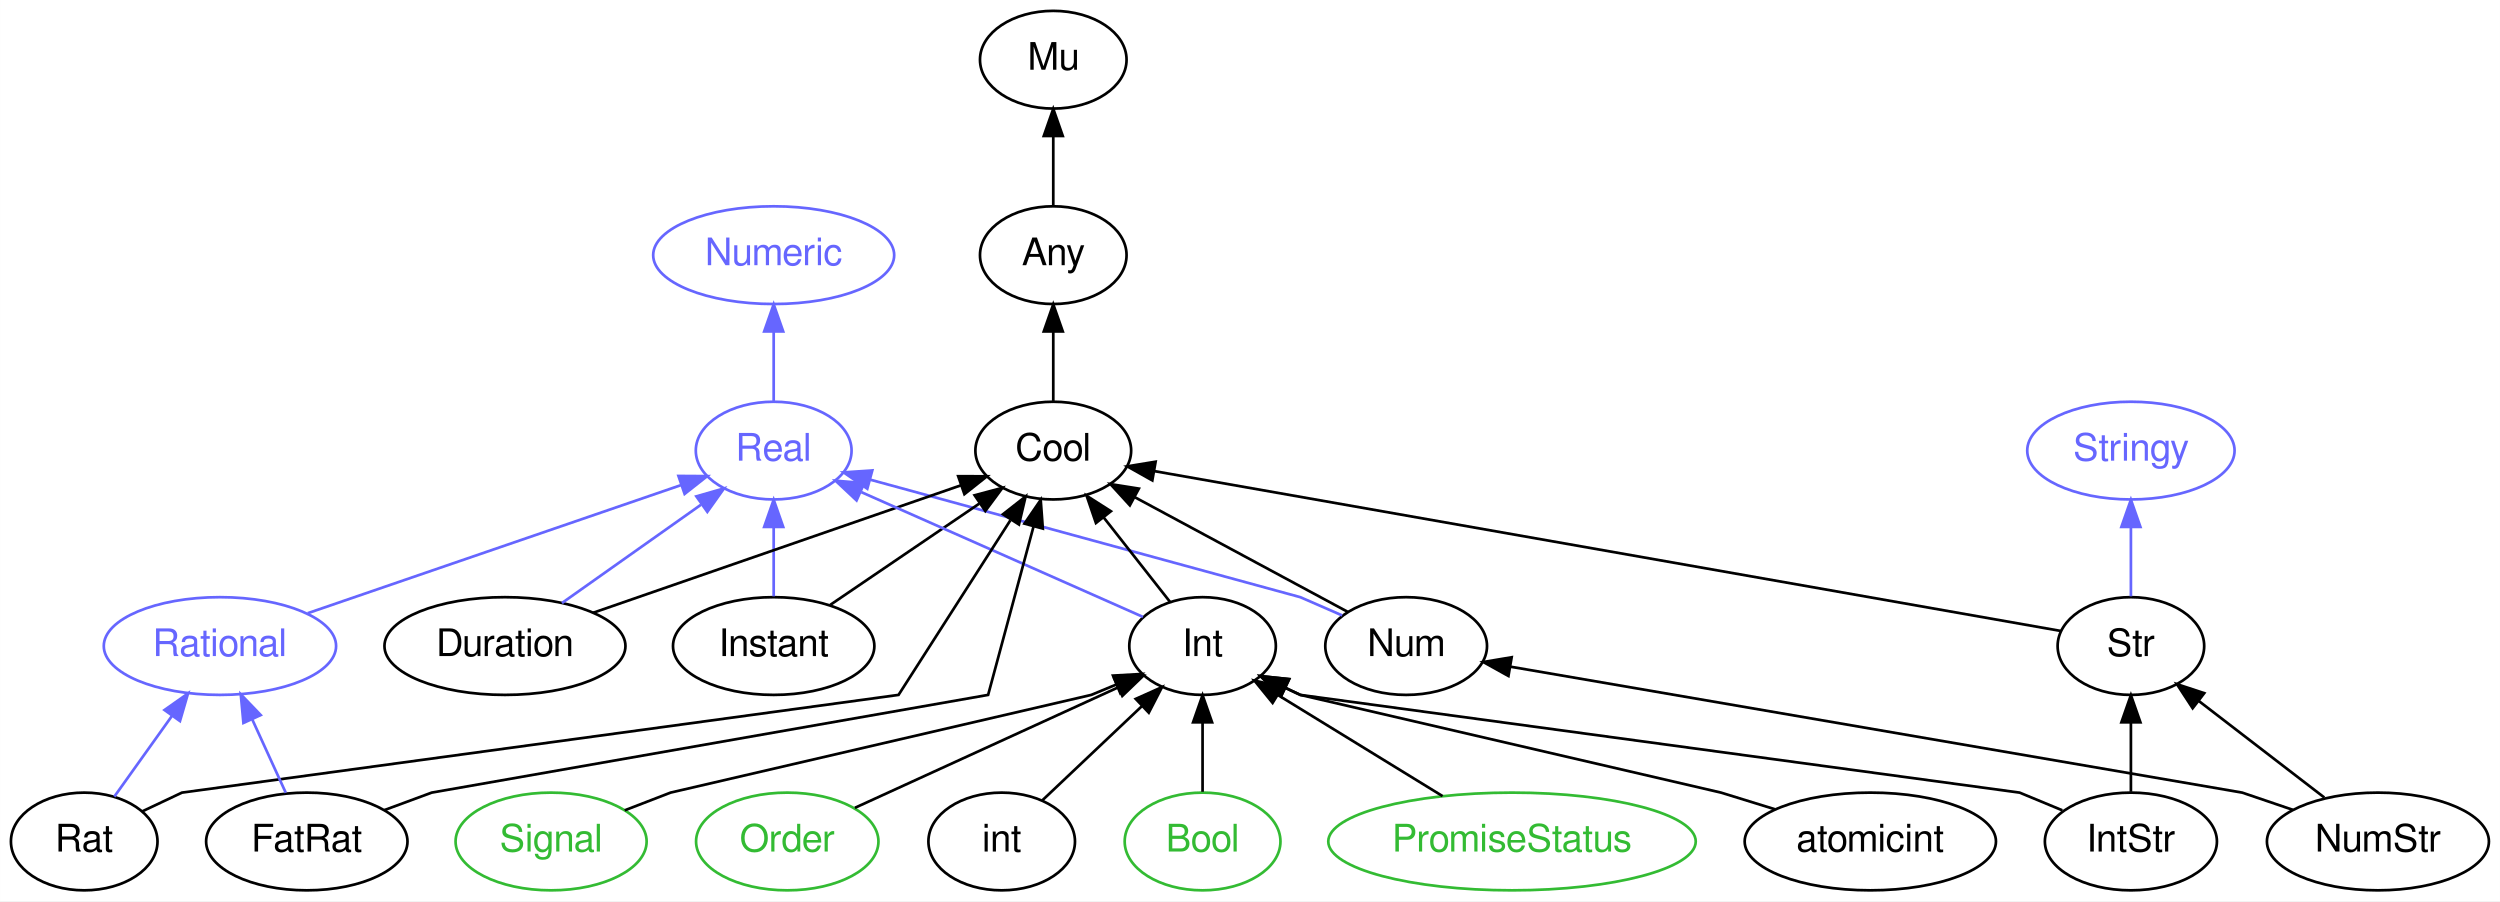
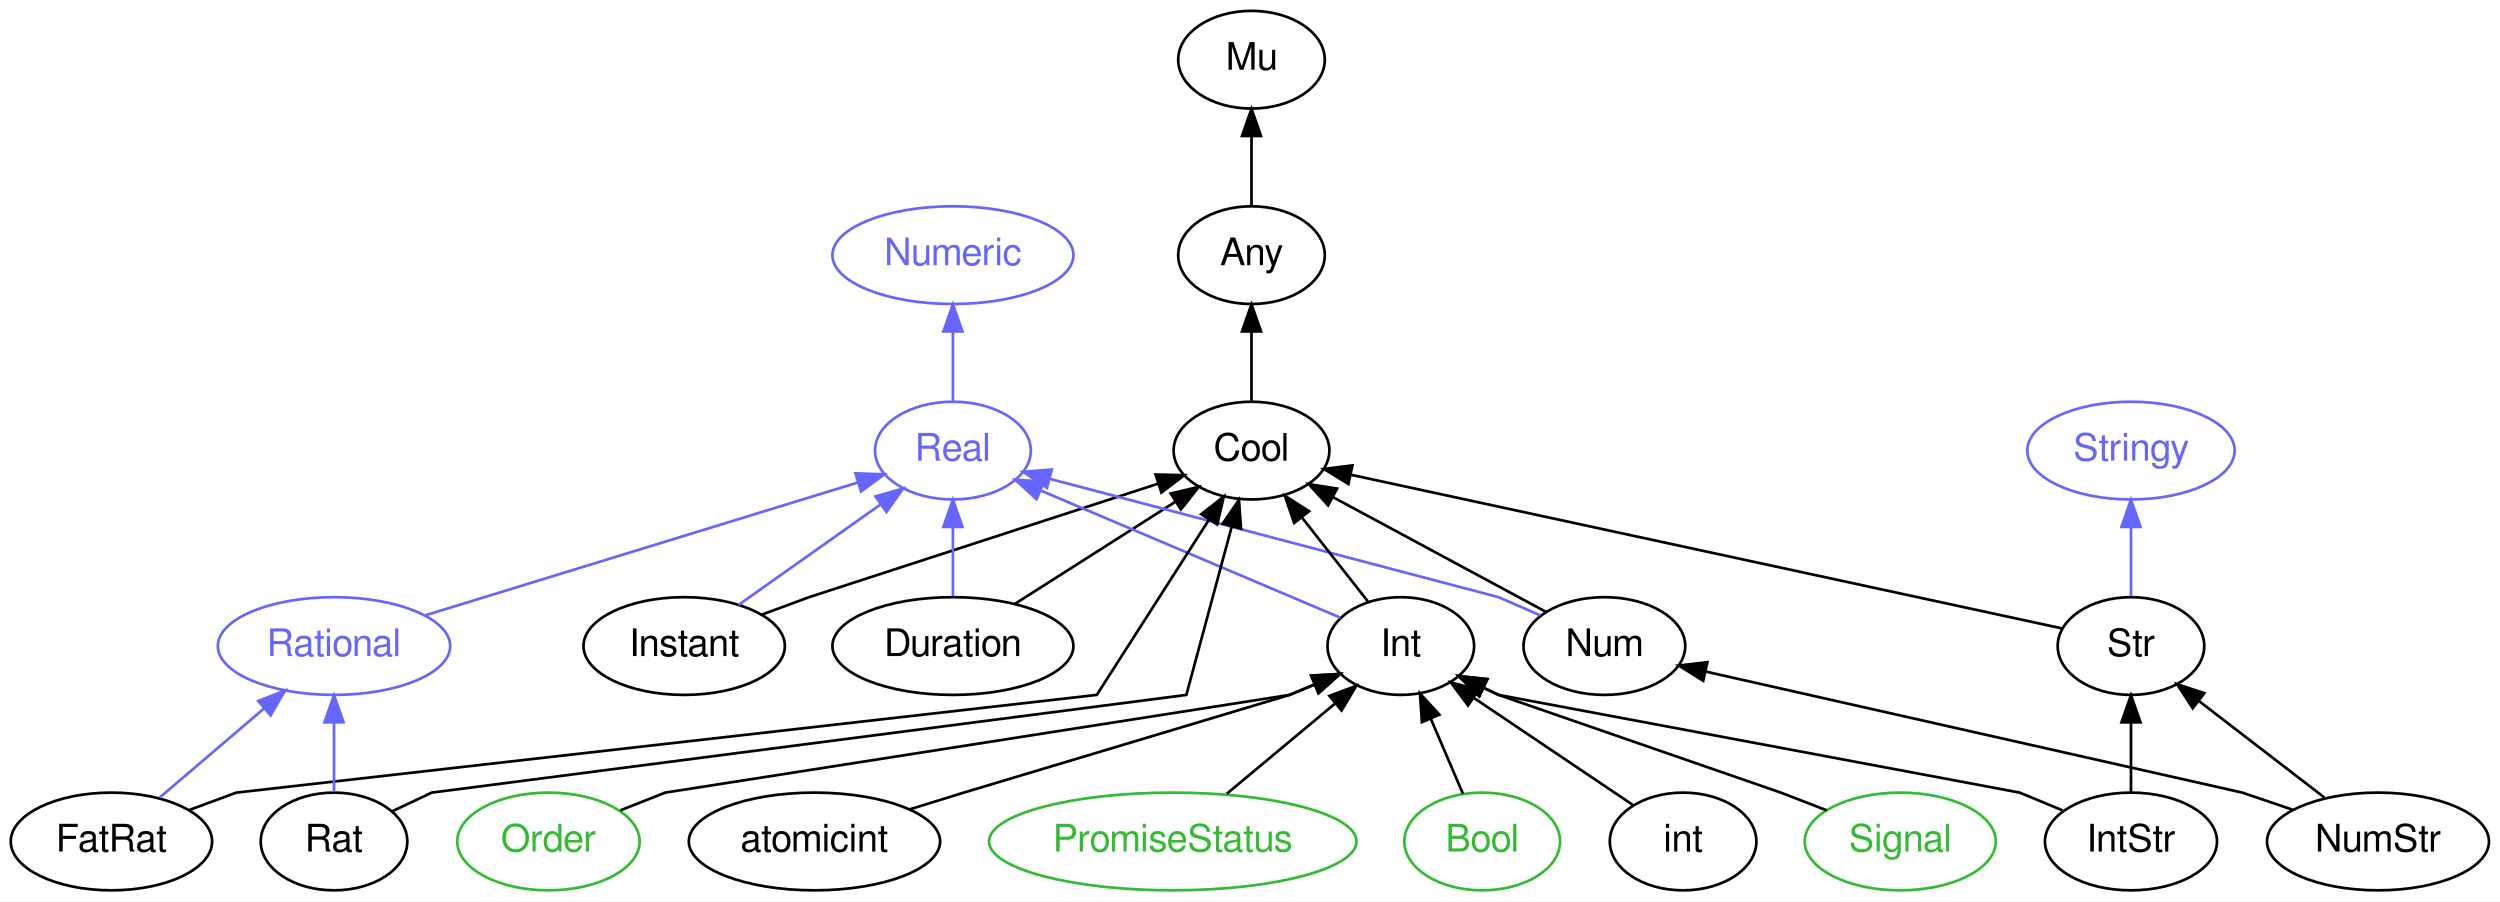
- <svg xmlns="http://www.w3.org/2000/svg" xmlns:xlink="http://www.w3.org/1999/xlink" width="921pt" height="332pt" viewBox="0.00 0.00 920.95 332.00">
+ <svg xmlns="http://www.w3.org/2000/svg" xmlns:xlink="http://www.w3.org/1999/xlink" width="921pt" height="332pt" viewBox="0.00 0.00 920.99 332.00">
  <g id="graph0" class="graph" transform="scale(1 1) rotate(0) translate(4 328)">
-     <polygon fill="white" stroke="none" points="-4,4 -4,-328 916.946,-328 916.946,4 -4,4" />
+     <polygon fill="white" stroke="none" points="-4,4 -4,-328 916.993,-328 916.993,4 -4,4" />
    <g id="node1" class="node">
      <g id="a_node1">
        <a xlink:href="/type/Real" xlink:title="Real">
-           <ellipse fill="none" stroke="#6666ff" cx="281" cy="-162" rx="28.695" ry="18" />
-           <text text-anchor="middle" x="281" y="-158.3" font-family="FreeSans" font-size="14.00" fill="#6666ff">Real</text>
+           <ellipse fill="none" stroke="#6666ff" cx="347.047" cy="-162" rx="28.695" ry="18" />
+           <text text-anchor="middle" x="347.047" y="-158.3" font-family="FreeSans" font-size="14.00" fill="#6666ff">Real</text>
        </a>
      </g>
    </g>
    <g id="node2" class="node">
      <g id="a_node2">
        <a xlink:href="/type/Numeric" xlink:title="Numeric">
-           <ellipse fill="none" stroke="#6666ff" cx="281" cy="-234" rx="44.393" ry="18" />
-           <text text-anchor="middle" x="281" y="-230.3" font-family="FreeSans" font-size="14.00" fill="#6666ff">Numeric</text>
+           <ellipse fill="none" stroke="#6666ff" cx="347.047" cy="-234" rx="44.393" ry="18" />
+           <text text-anchor="middle" x="347.047" y="-230.3" font-family="FreeSans" font-size="14.00" fill="#6666ff">Numeric</text>
        </a>
      </g>
    </g>
    <g id="edge20" class="edge">
-       <path fill="none" stroke="#6666ff" d="M281,-180.303C281,-188.017 281,-197.288 281,-205.888" />
-       <polygon fill="#6666ff" stroke="#6666ff" points="277.5,-205.896 281,-215.896 284.5,-205.896 277.5,-205.896" />
+       <path fill="none" stroke="#6666ff" d="M347.047,-180.303C347.047,-188.017 347.047,-197.288 347.047,-205.888" />
+       <polygon fill="#6666ff" stroke="#6666ff" points="343.547,-205.896 347.047,-215.896 350.547,-205.896 343.547,-205.896" />
    </g>
    <g id="node3" class="node">
      <g id="a_node3">
-         <a xlink:href="/type/Mu" xlink:title="Mu">
-           <ellipse fill="none" stroke="#000000" cx="384" cy="-306" rx="27" ry="18" />
-           <text text-anchor="middle" x="384" y="-302.3" font-family="FreeSans" font-size="14.00" fill="#000000">Mu</text>
-         </a>
-       </g>
+         <a xlink:href="/type/Rational" xlink:title="Rational">
+           <ellipse fill="none" stroke="#6666ff" cx="119.047" cy="-90" rx="42.793" ry="18" />
+           <text text-anchor="middle" x="119.047" y="-86.3" font-family="FreeSans" font-size="14.00" fill="#6666ff">Rational</text>
+         </a>
+       </g>
+     </g>
+     <g id="edge21" class="edge">
+       <path fill="none" stroke="#6666ff" d="M152.689,-101.329C195.349,-114.426 268.555,-136.902 311.913,-150.213" />
+       <polygon fill="#6666ff" stroke="#6666ff" points="311.148,-153.64 321.734,-153.229 313.202,-146.948 311.148,-153.64" />
    </g>
    <g id="node4" class="node">
      <g id="a_node4">
-         <a xlink:href="/type/Any" xlink:title="Any">
-           <ellipse fill="none" stroke="#000000" cx="384" cy="-234" rx="27" ry="18" />
-           <text text-anchor="middle" x="384" y="-230.3" font-family="FreeSans" font-size="14.00" fill="#000000">Any</text>
-         </a>
-       </g>
-     </g>
-     <g id="edge1" class="edge">
-       <path fill="none" stroke="#000000" d="M384,-252.303C384,-260.017 384,-269.288 384,-277.888" />
-       <polygon fill="#000000" stroke="#000000" points="380.5,-277.896 384,-287.896 387.5,-277.896 380.5,-277.896" />
+         <a xlink:href="/type/Mu" xlink:title="Mu">
+           <ellipse fill="none" stroke="#000000" cx="457.047" cy="-306" rx="27" ry="18" />
+           <text text-anchor="middle" x="457.047" y="-302.3" font-family="FreeSans" font-size="14.00" fill="#000000">Mu</text>
+         </a>
+       </g>
    </g>
    <g id="node5" class="node">
      <g id="a_node5">
-         <a xlink:href="/type/Cool" xlink:title="Cool">
-           <ellipse fill="none" stroke="#000000" cx="384" cy="-162" rx="28.695" ry="18" />
-           <text text-anchor="middle" x="384" y="-158.3" font-family="FreeSans" font-size="14.00" fill="#000000">Cool</text>
-         </a>
-       </g>
-     </g>
-     <g id="edge2" class="edge">
-       <path fill="none" stroke="#000000" d="M384,-180.303C384,-188.017 384,-197.288 384,-205.888" />
-       <polygon fill="#000000" stroke="#000000" points="380.5,-205.896 384,-215.896 387.5,-205.896 380.5,-205.896" />
+         <a xlink:href="/type/Any" xlink:title="Any">
+           <ellipse fill="none" stroke="#000000" cx="457.047" cy="-234" rx="27" ry="18" />
+           <text text-anchor="middle" x="457.047" y="-230.3" font-family="FreeSans" font-size="14.00" fill="#000000">Any</text>
+         </a>
+       </g>
+     </g>
+     <g id="edge1" class="edge">
+       <path fill="none" stroke="#000000" d="M457.047,-252.303C457.047,-260.017 457.047,-269.288 457.047,-277.888" />
+       <polygon fill="#000000" stroke="#000000" points="453.547,-277.896 457.047,-287.896 460.547,-277.896 453.547,-277.896" />
    </g>
    <g id="node6" class="node">
      <g id="a_node6">
-         <a xlink:href="/type/Num" xlink:title="Num">
-           <ellipse fill="none" stroke="#000000" cx="514" cy="-90" rx="29.795" ry="18" />
-           <text text-anchor="middle" x="514" y="-86.3" font-family="FreeSans" font-size="14.00" fill="#000000">Num</text>
-         </a>
-       </g>
-     </g>
-     <g id="edge21" class="edge">
-       <path fill="none" stroke="#6666ff" d="M490.414,-101.281C482.201,-104.861 475,-108 475,-108 475,-108 372.668,-135.957 316.648,-151.261" />
-       <polygon fill="#6666ff" stroke="#6666ff" points="315.486,-147.95 306.762,-153.962 317.331,-154.703 315.486,-147.95" />
-     </g>
-     <g id="edge3" class="edge">
-       <path fill="none" stroke="#000000" d="M492.533,-102.559C471.142,-114.078 438.108,-131.865 414.102,-144.791" />
-       <polygon fill="#000000" stroke="#000000" points="412.213,-141.833 405.067,-149.656 415.531,-147.997 412.213,-141.833" />
+         <a xlink:href="/type/Cool" xlink:title="Cool">
+           <ellipse fill="none" stroke="#000000" cx="457.047" cy="-162" rx="28.695" ry="18" />
+           <text text-anchor="middle" x="457.047" y="-158.3" font-family="FreeSans" font-size="14.00" fill="#000000">Cool</text>
+         </a>
+       </g>
+     </g>
+     <g id="edge2" class="edge">
+       <path fill="none" stroke="#000000" d="M457.047,-180.303C457.047,-188.017 457.047,-197.288 457.047,-205.888" />
+       <polygon fill="#000000" stroke="#000000" points="453.547,-205.896 457.047,-215.896 460.547,-205.896 453.547,-205.896" />
    </g>
    <g id="node7" class="node">
      <g id="a_node7">
        <a xlink:href="/type/Instant" xlink:title="Instant">
-           <ellipse fill="none" stroke="#000000" cx="281" cy="-90" rx="37.093" ry="18" />
-           <text text-anchor="middle" x="281" y="-86.3" font-family="FreeSans" font-size="14.00" fill="#000000">Instant</text>
+           <ellipse fill="none" stroke="#000000" cx="248.047" cy="-90" rx="37.093" ry="18" />
+           <text text-anchor="middle" x="248.047" y="-86.3" font-family="FreeSans" font-size="14.00" fill="#000000">Instant</text>
        </a>
      </g>
    </g>
    <g id="edge22" class="edge">
-       <path fill="none" stroke="#6666ff" d="M281,-108.303C281,-116.017 281,-125.288 281,-133.888" />
-       <polygon fill="#6666ff" stroke="#6666ff" points="277.5,-133.896 281,-143.896 284.5,-133.896 277.5,-133.896" />
-     </g>
-     <g id="edge4" class="edge">
-       <path fill="none" stroke="#000000" d="M301.844,-105.166C317.662,-115.916 339.547,-130.789 356.752,-142.482" />
-       <polygon fill="#000000" stroke="#000000" points="355.027,-145.542 365.265,-148.268 358.962,-139.752 355.027,-145.542" />
+       <path fill="none" stroke="#6666ff" d="M268.081,-105.166C283.188,-115.848 304.054,-130.601 320.542,-142.259" />
+       <polygon fill="#6666ff" stroke="#6666ff" points="318.526,-145.12 328.712,-148.036 322.567,-139.405 318.526,-145.12" />
+     </g>
+     <g id="edge3" class="edge">
+       <path fill="none" stroke="#000000" d="M276.656,-101.573C286.011,-105.03 294.047,-108 294.047,-108 294.047,-108 374.796,-134.256 422.625,-149.808" />
+       <polygon fill="#000000" stroke="#000000" points="421.698,-153.187 432.291,-152.95 423.863,-146.53 421.698,-153.187" />
    </g>
    <g id="node8" class="node">
      <g id="a_node8">
        <a xlink:href="/type/Duration" xlink:title="Duration">
-           <ellipse fill="none" stroke="#000000" cx="182" cy="-90" rx="44.393" ry="18" />
-           <text text-anchor="middle" x="182" y="-86.3" font-family="FreeSans" font-size="14.00" fill="#000000">Duration</text>
+           <ellipse fill="none" stroke="#000000" cx="347.047" cy="-90" rx="44.393" ry="18" />
+           <text text-anchor="middle" x="347.047" y="-86.3" font-family="FreeSans" font-size="14.00" fill="#000000">Duration</text>
        </a>
      </g>
    </g>
    <g id="edge23" class="edge">
-       <path fill="none" stroke="#6666ff" d="M202.995,-105.845C217.937,-116.41 238.135,-130.692 254.235,-142.075" />
-       <polygon fill="#6666ff" stroke="#6666ff" points="252.512,-145.143 262.698,-148.059 256.553,-139.428 252.512,-145.143" />
-     </g>
-     <g id="edge5" class="edge">
-       <path fill="none" stroke="#000000" d="M214.455,-102.247C251.617,-115.125 312.222,-136.126 350.014,-149.223" />
-       <polygon fill="#000000" stroke="#000000" points="348.972,-152.566 359.567,-152.533 351.264,-145.952 348.972,-152.566" />
+       <path fill="none" stroke="#6666ff" d="M347.047,-108.303C347.047,-116.017 347.047,-125.288 347.047,-133.888" />
+       <polygon fill="#6666ff" stroke="#6666ff" points="343.547,-133.896 347.047,-143.896 350.547,-133.896 343.547,-133.896" />
+     </g>
+     <g id="edge4" class="edge">
+       <path fill="none" stroke="#000000" d="M369.839,-105.504C387.036,-116.448 410.72,-131.519 429.067,-143.195" />
+       <polygon fill="#000000" stroke="#000000" points="427.277,-146.204 437.593,-148.62 431.035,-140.299 427.277,-146.204" />
    </g>
    <g id="node9" class="node">
      <g id="a_node9">
-         <a xlink:href="/type/Int" xlink:title="Int">
-           <ellipse fill="none" stroke="#000000" cx="439" cy="-90" rx="27" ry="18" />
-           <text text-anchor="middle" x="439" y="-86.3" font-family="FreeSans" font-size="14.00" fill="#000000">Int</text>
+         <a xlink:href="/type/Num" xlink:title="Num">
+           <ellipse fill="none" stroke="#000000" cx="587.047" cy="-90" rx="29.795" ry="18" />
+           <text text-anchor="middle" x="587.047" y="-86.3" font-family="FreeSans" font-size="14.00" fill="#000000">Num</text>
        </a>
      </g>
    </g>
    <g id="edge24" class="edge">
-       <path fill="none" stroke="#6666ff" d="M417.031,-100.733C390.098,-112.665 344.23,-132.987 313.286,-146.696" />
-       <polygon fill="#6666ff" stroke="#6666ff" points="311.531,-143.645 303.806,-150.896 314.366,-150.045 311.531,-143.645" />
-     </g>
-     <g id="edge6" class="edge">
-       <path fill="none" stroke="#000000" d="M427.066,-106.189C419.886,-115.327 410.596,-127.151 402.483,-137.476" />
-       <polygon fill="#000000" stroke="#000000" points="399.718,-135.33 396.292,-145.356 405.222,-139.655 399.718,-135.33" />
+       <path fill="none" stroke="#6666ff" d="M563.461,-101.281C555.247,-104.861 548.047,-108 548.047,-108 548.047,-108 440.501,-136.358 382.744,-151.587" />
+       <polygon fill="#6666ff" stroke="#6666ff" points="381.69,-148.246 372.912,-154.18 383.474,-155.014 381.69,-148.246" />
+     </g>
+     <g id="edge5" class="edge">
+       <path fill="none" stroke="#000000" d="M565.58,-102.559C544.188,-114.078 511.155,-131.865 487.149,-144.791" />
+       <polygon fill="#000000" stroke="#000000" points="485.259,-141.833 478.114,-149.656 488.578,-147.997 485.259,-141.833" />
    </g>
    <g id="node10" class="node">
      <g id="a_node10">
-         <a xlink:href="/type/Rational" xlink:title="Rational">
-           <ellipse fill="none" stroke="#6666ff" cx="77" cy="-90" rx="42.793" ry="18" />
-           <text text-anchor="middle" x="77" y="-86.3" font-family="FreeSans" font-size="14.00" fill="#6666ff">Rational</text>
+         <a xlink:href="/type/Int" xlink:title="Int">
+           <ellipse fill="none" stroke="#000000" cx="512.047" cy="-90" rx="27" ry="18" />
+           <text text-anchor="middle" x="512.047" y="-86.3" font-family="FreeSans" font-size="14.00" fill="#000000">Int</text>
        </a>
      </g>
    </g>
    <g id="edge25" class="edge">
-       <path fill="none" stroke="#6666ff" d="M109.324,-102.092C146.865,-114.973 208.524,-136.131 246.833,-149.276" />
-       <polygon fill="#6666ff" stroke="#6666ff" points="245.915,-152.661 256.51,-152.597 248.187,-146.04 245.915,-152.661" />
+       <path fill="none" stroke="#6666ff" d="M489.794,-100.441C461.414,-112.48 412.121,-133.393 379.539,-147.215" />
+       <polygon fill="#6666ff" stroke="#6666ff" points="377.844,-144.132 370.006,-151.26 380.578,-150.576 377.844,-144.132" />
+     </g>
+     <g id="edge6" class="edge">
+       <path fill="none" stroke="#000000" d="M500.113,-106.189C492.933,-115.327 483.643,-127.151 475.53,-137.476" />
+       <polygon fill="#000000" stroke="#000000" points="472.765,-135.33 469.338,-145.356 478.269,-139.655 472.765,-135.33" />
    </g>
    <g id="node11" class="node">
      <g id="a_node11">
        <a xlink:href="/type/Stringy" xlink:title="Stringy">
-           <ellipse fill="none" stroke="#6666ff" cx="781" cy="-162" rx="38.194" ry="18" />
-           <text text-anchor="middle" x="781" y="-158.3" font-family="FreeSans" font-size="14.00" fill="#6666ff">Stringy</text>
+           <ellipse fill="none" stroke="#6666ff" cx="781.047" cy="-162" rx="38.194" ry="18" />
+           <text text-anchor="middle" x="781.047" y="-158.3" font-family="FreeSans" font-size="14.00" fill="#6666ff">Stringy</text>
        </a>
      </g>
    </g>
    <g id="node12" class="node">
      <g id="a_node12">
        <a xlink:href="/type/Str" xlink:title="Str">
-           <ellipse fill="none" stroke="#000000" cx="781" cy="-90" rx="27" ry="18" />
-           <text text-anchor="middle" x="781" y="-86.3" font-family="FreeSans" font-size="14.00" fill="#000000">Str</text>
+           <ellipse fill="none" stroke="#000000" cx="781.047" cy="-90" rx="27" ry="18" />
+           <text text-anchor="middle" x="781.047" y="-86.3" font-family="FreeSans" font-size="14.00" fill="#000000">Str</text>
        </a>
      </g>
    </g>
    <g id="edge7" class="edge">
-       <path fill="none" stroke="#000000" d="M755.258,-95.539C687.015,-107.572 501.246,-140.327 421.35,-154.414" />
-       <polygon fill="#000000" stroke="#000000" points="420.489,-151.012 411.249,-156.195 421.705,-157.906 420.489,-151.012" />
+       <path fill="none" stroke="#000000" d="M755.623,-96.493C698.557,-108.822 560.093,-138.737 493.718,-153.077" />
+       <polygon fill="#000000" stroke="#000000" points="492.743,-149.707 483.707,-155.24 494.221,-156.549 492.743,-149.707" />
    </g>
    <g id="edge26" class="edge">
-       <path fill="none" stroke="#6666ff" d="M781,-108.303C781,-116.017 781,-125.288 781,-133.888" />
-       <polygon fill="#6666ff" stroke="#6666ff" points="777.5,-133.896 781,-143.896 784.5,-133.896 777.5,-133.896" />
+       <path fill="none" stroke="#6666ff" d="M781.047,-108.303C781.047,-116.017 781.047,-125.288 781.047,-133.888" />
+       <polygon fill="#6666ff" stroke="#6666ff" points="777.547,-133.896 781.047,-143.896 784.547,-133.896 777.547,-133.896" />
    </g>
    <g id="node13" class="node">
      <g id="a_node13">
        <a xlink:href="/type/NumStr" xlink:title="NumStr">
-           <ellipse fill="none" stroke="#000000" cx="872" cy="-18" rx="40.893" ry="18" />
-           <text text-anchor="middle" x="872" y="-14.3" font-family="FreeSans" font-size="14.00" fill="#000000">NumStr</text>
+           <ellipse fill="none" stroke="#000000" cx="872.047" cy="-18" rx="40.893" ry="18" />
+           <text text-anchor="middle" x="872.047" y="-14.3" font-family="FreeSans" font-size="14.00" fill="#000000">NumStr</text>
        </a>
      </g>
    </g>
    <g id="edge8" class="edge">
-       <path fill="none" stroke="#000000" d="M840.618,-29.67C830.572,-33.085 822,-36 822,-36 822,-36 635.009,-68.177 552.424,-82.388" />
-       <polygon fill="#000000" stroke="#000000" points="551.685,-78.964 542.424,-84.109 552.873,-85.862 551.685,-78.964" />
+       <path fill="none" stroke="#000000" d="M840.665,-29.67C830.619,-33.085 822.047,-36 822.047,-36 822.047,-36 690.866,-65.585 624.525,-80.547" />
+       <polygon fill="#000000" stroke="#000000" points="623.449,-77.202 614.464,-82.817 624.989,-84.031 623.449,-77.202" />
    </g>
    <g id="edge9" class="edge">
-       <path fill="none" stroke="#000000" d="M852.254,-34.189C838.708,-44.609 820.621,-58.522 806.06,-69.723" />
-       <polygon fill="#000000" stroke="#000000" points="803.747,-67.087 797.955,-75.958 808.015,-72.635 803.747,-67.087" />
+       <path fill="none" stroke="#000000" d="M852.301,-34.189C838.755,-44.609 820.668,-58.522 806.106,-69.723" />
+       <polygon fill="#000000" stroke="#000000" points="803.794,-67.087 798.001,-75.958 808.062,-72.635 803.794,-67.087" />
    </g>
    <g id="node14" class="node">
      <g id="a_node14">
-         <a xlink:href="/type/PromiseStatus" xlink:title="PromiseStatus">
-           <ellipse fill="none" stroke="#33bb33" cx="553" cy="-18" rx="67.688" ry="18" />
-           <text text-anchor="middle" x="553" y="-14.3" font-family="FreeSans" font-size="14.00" fill="#33bb33">PromiseStatus</text>
+         <a xlink:href="/type/Signal" xlink:title="Signal">
+           <ellipse fill="none" stroke="#33bb33" cx="696.047" cy="-18" rx="35.194" ry="18" />
+           <text text-anchor="middle" x="696.047" y="-14.3" font-family="FreeSans" font-size="14.00" fill="#33bb33">Signal</text>
        </a>
      </g>
    </g>
    <g id="edge10" class="edge">
-       <path fill="none" stroke="#000000" d="M527.416,-34.709C509.363,-45.794 485.196,-60.634 466.691,-71.997" />
-       <polygon fill="#000000" stroke="#000000" points="464.803,-69.049 458.113,-77.264 468.466,-75.014 464.803,-69.049" />
+       <path fill="none" stroke="#000000" d="M668.932,-29.476C659.878,-32.974 652.047,-36 652.047,-36 652.047,-36 548.047,-72 548.047,-72 548.047,-72 545.866,-73.03 542.579,-74.582" />
+       <polygon fill="#000000" stroke="#000000" points="540.952,-71.48 533.404,-78.915 543.941,-77.809 540.952,-71.48" />
    </g>
    <g id="node15" class="node">
      <g id="a_node15">
-         <a xlink:href="/type/IntStr" xlink:title="IntStr">
-           <ellipse fill="none" stroke="#000000" cx="781" cy="-18" rx="31.695" ry="18" />
-           <text text-anchor="middle" x="781" y="-14.3" font-family="FreeSans" font-size="14.00" fill="#000000">IntStr</text>
+         <a xlink:href="/type/Order" xlink:title="Order">
+           <ellipse fill="none" stroke="#33bb33" cx="198.047" cy="-18" rx="33.595" ry="18" />
+           <text text-anchor="middle" x="198.047" y="-14.3" font-family="FreeSans" font-size="14.00" fill="#33bb33">Order</text>
        </a>
      </g>
    </g>
    <g id="edge11" class="edge">
-       <path fill="none" stroke="#000000" d="M755.734,-29.476C747.297,-32.974 740,-36 740,-36 740,-36 475,-72 475,-72 475,-72 472.82,-73.03 469.532,-74.582" />
-       <polygon fill="#000000" stroke="#000000" points="467.905,-71.48 460.357,-78.915 470.894,-77.809 467.905,-71.48" />
-     </g>
-     <g id="edge12" class="edge">
-       <path fill="none" stroke="#000000" d="M781,-36.303C781,-44.017 781,-53.288 781,-61.888" />
-       <polygon fill="#000000" stroke="#000000" points="777.5,-61.896 781,-71.896 784.5,-61.896 777.5,-61.896" />
+       <path fill="none" stroke="#000000" d="M224.545,-29.476C233.394,-32.974 241.047,-36 241.047,-36 241.047,-36 471.047,-72 471.047,-72 471.047,-72 474.926,-73.609 480.299,-75.836" />
+       <polygon fill="#000000" stroke="#000000" points="479.049,-79.107 489.627,-79.704 481.73,-72.641 479.049,-79.107" />
    </g>
    <g id="node16" class="node">
      <g id="a_node16">
        <a xlink:href="/type/atomicint" xlink:title="atomicint">
-           <ellipse fill="none" stroke="#000000" cx="685" cy="-18" rx="46.292" ry="18" />
-           <text text-anchor="middle" x="685" y="-14.3" font-family="FreeSans" font-size="14.00" fill="#000000">atomicint</text>
-         </a>
-       </g>
-     </g>
-     <g id="edge13" class="edge">
-       <path fill="none" stroke="#000000" d="M649.856,-29.863C639.077,-33.194 630,-36 630,-36 630,-36 475,-72 475,-72 475,-72 472.82,-73.03 469.532,-74.582" />
-       <polygon fill="#000000" stroke="#000000" points="467.905,-71.48 460.357,-78.915 470.894,-77.809 467.905,-71.48" />
+           <ellipse fill="none" stroke="#000000" cx="296.047" cy="-18" rx="46.292" ry="18" />
+           <text text-anchor="middle" x="296.047" y="-14.3" font-family="FreeSans" font-size="14.00" fill="#000000">atomicint</text>
+         </a>
+       </g>
+     </g>
+     <g id="edge12" class="edge">
+       <path fill="none" stroke="#000000" d="M331.19,-29.863C341.97,-33.194 351.047,-36 351.047,-36 351.047,-36 471.047,-72 471.047,-72 471.047,-72 474.926,-73.609 480.299,-75.836" />
+       <polygon fill="#000000" stroke="#000000" points="479.049,-79.107 489.627,-79.704 481.73,-72.641 479.049,-79.107" />
    </g>
    <g id="node17" class="node">
      <g id="a_node17">
-         <a xlink:href="/type/Signal" xlink:title="Signal">
-           <ellipse fill="none" stroke="#33bb33" cx="199" cy="-18" rx="35.194" ry="18" />
-           <text text-anchor="middle" x="199" y="-14.3" font-family="FreeSans" font-size="14.00" fill="#33bb33">Signal</text>
-         </a>
-       </g>
-     </g>
-     <g id="edge14" class="edge">
-       <path fill="none" stroke="#000000" d="M226.114,-29.476C235.169,-32.974 243,-36 243,-36 243,-36 398,-72 398,-72 398,-72 401.88,-73.609 407.252,-75.836" />
-       <polygon fill="#000000" stroke="#000000" points="406.003,-79.107 416.581,-79.704 408.684,-72.641 406.003,-79.107" />
+         <a xlink:href="/type/PromiseStatus" xlink:title="PromiseStatus">
+           <ellipse fill="none" stroke="#33bb33" cx="428.047" cy="-18" rx="67.688" ry="18" />
+           <text text-anchor="middle" x="428.047" y="-14.3" font-family="FreeSans" font-size="14.00" fill="#33bb33">PromiseStatus</text>
+         </a>
+       </g>
+     </g>
+     <g id="edge13" class="edge">
+       <path fill="none" stroke="#000000" d="M447.954,-35.589C459.893,-45.538 475.162,-58.263 487.802,-68.796" />
+       <polygon fill="#000000" stroke="#000000" points="485.744,-71.637 495.667,-75.35 490.225,-66.26 485.744,-71.637" />
    </g>
    <g id="node18" class="node">
      <g id="a_node18">
-         <a xlink:href="/type/Order" xlink:title="Order">
-           <ellipse fill="none" stroke="#33bb33" cx="286" cy="-18" rx="33.595" ry="18" />
-           <text text-anchor="middle" x="286" y="-14.3" font-family="FreeSans" font-size="14.00" fill="#33bb33">Order</text>
-         </a>
-       </g>
+         <a xlink:href="/type/IntStr" xlink:title="IntStr">
+           <ellipse fill="none" stroke="#000000" cx="781.047" cy="-18" rx="31.695" ry="18" />
+           <text text-anchor="middle" x="781.047" y="-14.3" font-family="FreeSans" font-size="14.00" fill="#000000">IntStr</text>
+         </a>
+       </g>
+     </g>
+     <g id="edge14" class="edge">
+       <path fill="none" stroke="#000000" d="M755.781,-29.476C747.344,-32.974 740.047,-36 740.047,-36 740.047,-36 548.047,-72 548.047,-72 548.047,-72 545.866,-73.03 542.579,-74.582" />
+       <polygon fill="#000000" stroke="#000000" points="540.952,-71.48 533.404,-78.915 543.941,-77.809 540.952,-71.48" />
    </g>
    <g id="edge15" class="edge">
-       <path fill="none" stroke="#000000" d="M310.923,-30.402C337.397,-42.515 379.298,-61.685 407.913,-74.777" />
-       <polygon fill="#000000" stroke="#000000" points="406.516,-77.987 417.066,-78.965 409.429,-71.622 406.516,-77.987" />
+       <path fill="none" stroke="#000000" d="M781.047,-36.303C781.047,-44.017 781.047,-53.288 781.047,-61.888" />
+       <polygon fill="#000000" stroke="#000000" points="777.547,-61.896 781.047,-71.896 784.547,-61.896 777.547,-61.896" />
    </g>
    <g id="node19" class="node">
      <g id="a_node19">
-         <a xlink:href="/type/int" xlink:title="int">
-           <ellipse fill="none" stroke="#000000" cx="365" cy="-18" rx="27" ry="18" />
-           <text text-anchor="middle" x="365" y="-14.3" font-family="FreeSans" font-size="14.00" fill="#000000">int</text>
+         <a xlink:href="/type/Bool" xlink:title="Bool">
+           <ellipse fill="none" stroke="#33bb33" cx="542.047" cy="-18" rx="28.695" ry="18" />
+           <text text-anchor="middle" x="542.047" y="-14.3" font-family="FreeSans" font-size="14.00" fill="#33bb33">Bool</text>
        </a>
      </g>
    </g>
    <g id="edge16" class="edge">
-       <path fill="none" stroke="#000000" d="M379.975,-33.166C390.507,-43.128 404.782,-56.631 416.655,-67.863" />
-       <polygon fill="#000000" stroke="#000000" points="414.377,-70.526 424.047,-74.856 419.188,-65.441 414.377,-70.526" />
+       <path fill="none" stroke="#000000" d="M534.937,-35.589C531.388,-43.871 527.015,-54.075 523.045,-63.338" />
+       <polygon fill="#000000" stroke="#000000" points="519.828,-61.96 519.105,-72.53 526.262,-64.717 519.828,-61.96" />
    </g>
    <g id="node20" class="node">
      <g id="a_node20">
-         <a xlink:href="/type/Bool" xlink:title="Bool">
-           <ellipse fill="none" stroke="#33bb33" cx="439" cy="-18" rx="28.695" ry="18" />
-           <text text-anchor="middle" x="439" y="-14.3" font-family="FreeSans" font-size="14.00" fill="#33bb33">Bool</text>
+         <a xlink:href="/type/int" xlink:title="int">
+           <ellipse fill="none" stroke="#000000" cx="616.047" cy="-18" rx="27" ry="18" />
+           <text text-anchor="middle" x="616.047" y="-14.3" font-family="FreeSans" font-size="14.00" fill="#000000">int</text>
        </a>
      </g>
    </g>
    <g id="edge17" class="edge">
-       <path fill="none" stroke="#000000" d="M439,-36.303C439,-44.017 439,-53.288 439,-61.888" />
-       <polygon fill="#000000" stroke="#000000" points="435.5,-61.896 439,-71.896 442.5,-61.896 435.5,-61.896" />
+       <path fill="none" stroke="#000000" d="M597.454,-31.515C581.186,-42.464 557.353,-58.505 538.994,-70.862" />
+       <polygon fill="#000000" stroke="#000000" points="536.82,-68.106 530.479,-76.594 540.729,-73.913 536.82,-68.106" />
    </g>
    <g id="node21" class="node">
      <g id="a_node21">
-         <a xlink:href="/type/Rat" xlink:title="Rat">
-           <ellipse fill="none" stroke="#000000" cx="27" cy="-18" rx="27" ry="18" />
-           <text text-anchor="middle" x="27" y="-14.3" font-family="FreeSans" font-size="14.00" fill="#000000">Rat</text>
-         </a>
-       </g>
+         <a xlink:href="/type/FatRat" xlink:title="FatRat">
+           <ellipse fill="none" stroke="#000000" cx="37.047" cy="-18" rx="37.093" ry="18" />
+           <text text-anchor="middle" x="37.047" y="-14.3" font-family="FreeSans" font-size="14.00" fill="#000000">FatRat</text>
+         </a>
+       </g>
+     </g>
+     <g id="edge27" class="edge">
+       <path fill="none" stroke="#6666ff" d="M54.84,-34.189C66.045,-43.755 80.699,-56.264 93.177,-66.916" />
+       <polygon fill="#6666ff" stroke="#6666ff" points="91.127,-69.768 101.005,-73.599 95.672,-64.444 91.127,-69.768" />
    </g>
    <g id="edge18" class="edge">
-       <path fill="none" stroke="#000000" d="M48.357,-29.085C56.109,-32.746 63,-36 63,-36 63,-36 327,-72 327,-72 327,-72 351.337,-110 368.206,-136.34" />
-       <polygon fill="#000000" stroke="#000000" points="365.469,-138.555 373.81,-145.089 371.364,-134.78 365.469,-138.555" />
-     </g>
-     <g id="edge27" class="edge">
-       <path fill="none" stroke="#6666ff" d="M38.097,-34.535C44.327,-43.258 52.247,-54.346 59.313,-64.238" />
-       <polygon fill="#6666ff" stroke="#6666ff" points="56.577,-66.43 65.238,-72.533 62.273,-62.361 56.577,-66.43" />
+       <path fill="none" stroke="#000000" d="M65.656,-29.573C75.011,-33.03 83.047,-36 83.047,-36 83.047,-36 400.047,-72 400.047,-72 400.047,-72 424.384,-110 441.253,-136.34" />
+       <polygon fill="#000000" stroke="#000000" points="438.516,-138.555 446.856,-145.089 444.41,-134.78 438.516,-138.555" />
    </g>
    <g id="node22" class="node">
      <g id="a_node22">
-         <a xlink:href="/type/FatRat" xlink:title="FatRat">
-           <ellipse fill="none" stroke="#000000" cx="109" cy="-18" rx="37.093" ry="18" />
-           <text text-anchor="middle" x="109" y="-14.3" font-family="FreeSans" font-size="14.00" fill="#000000">FatRat</text>
-         </a>
-       </g>
+         <a xlink:href="/type/Rat" xlink:title="Rat">
+           <ellipse fill="none" stroke="#000000" cx="119.047" cy="-18" rx="27" ry="18" />
+           <text text-anchor="middle" x="119.047" y="-14.3" font-family="FreeSans" font-size="14.00" fill="#000000">Rat</text>
+         </a>
+       </g>
+     </g>
+     <g id="edge28" class="edge">
+       <path fill="none" stroke="#6666ff" d="M119.047,-36.303C119.047,-44.017 119.047,-53.288 119.047,-61.888" />
+       <polygon fill="#6666ff" stroke="#6666ff" points="115.547,-61.896 119.047,-71.896 122.547,-61.896 115.547,-61.896" />
    </g>
    <g id="edge19" class="edge">
-       <path fill="none" stroke="#000000" d="M137.609,-29.573C146.964,-33.03 155,-36 155,-36 155,-36 360,-72 360,-72 360,-72 369.663,-107.833 376.726,-134.025" />
-       <polygon fill="#000000" stroke="#000000" points="373.39,-135.096 379.373,-143.84 380.148,-133.273 373.39,-135.096" />
-     </g>
-     <g id="edge28" class="edge">
-       <path fill="none" stroke="#6666ff" d="M101.254,-35.945C97.559,-44.027 93.055,-53.879 88.937,-62.888" />
-       <polygon fill="#6666ff" stroke="#6666ff" points="85.65,-61.661 84.675,-72.211 92.016,-64.571 85.65,-61.661" />
+       <path fill="none" stroke="#000000" d="M140.404,-29.085C148.156,-32.746 155.047,-36 155.047,-36 155.047,-36 433.047,-72 433.047,-72 433.047,-72 442.71,-107.833 449.773,-134.025" />
+       <polygon fill="#000000" stroke="#000000" points="446.436,-135.096 452.419,-143.84 453.195,-133.273 446.436,-135.096" />
    </g>
  </g>
</svg>
